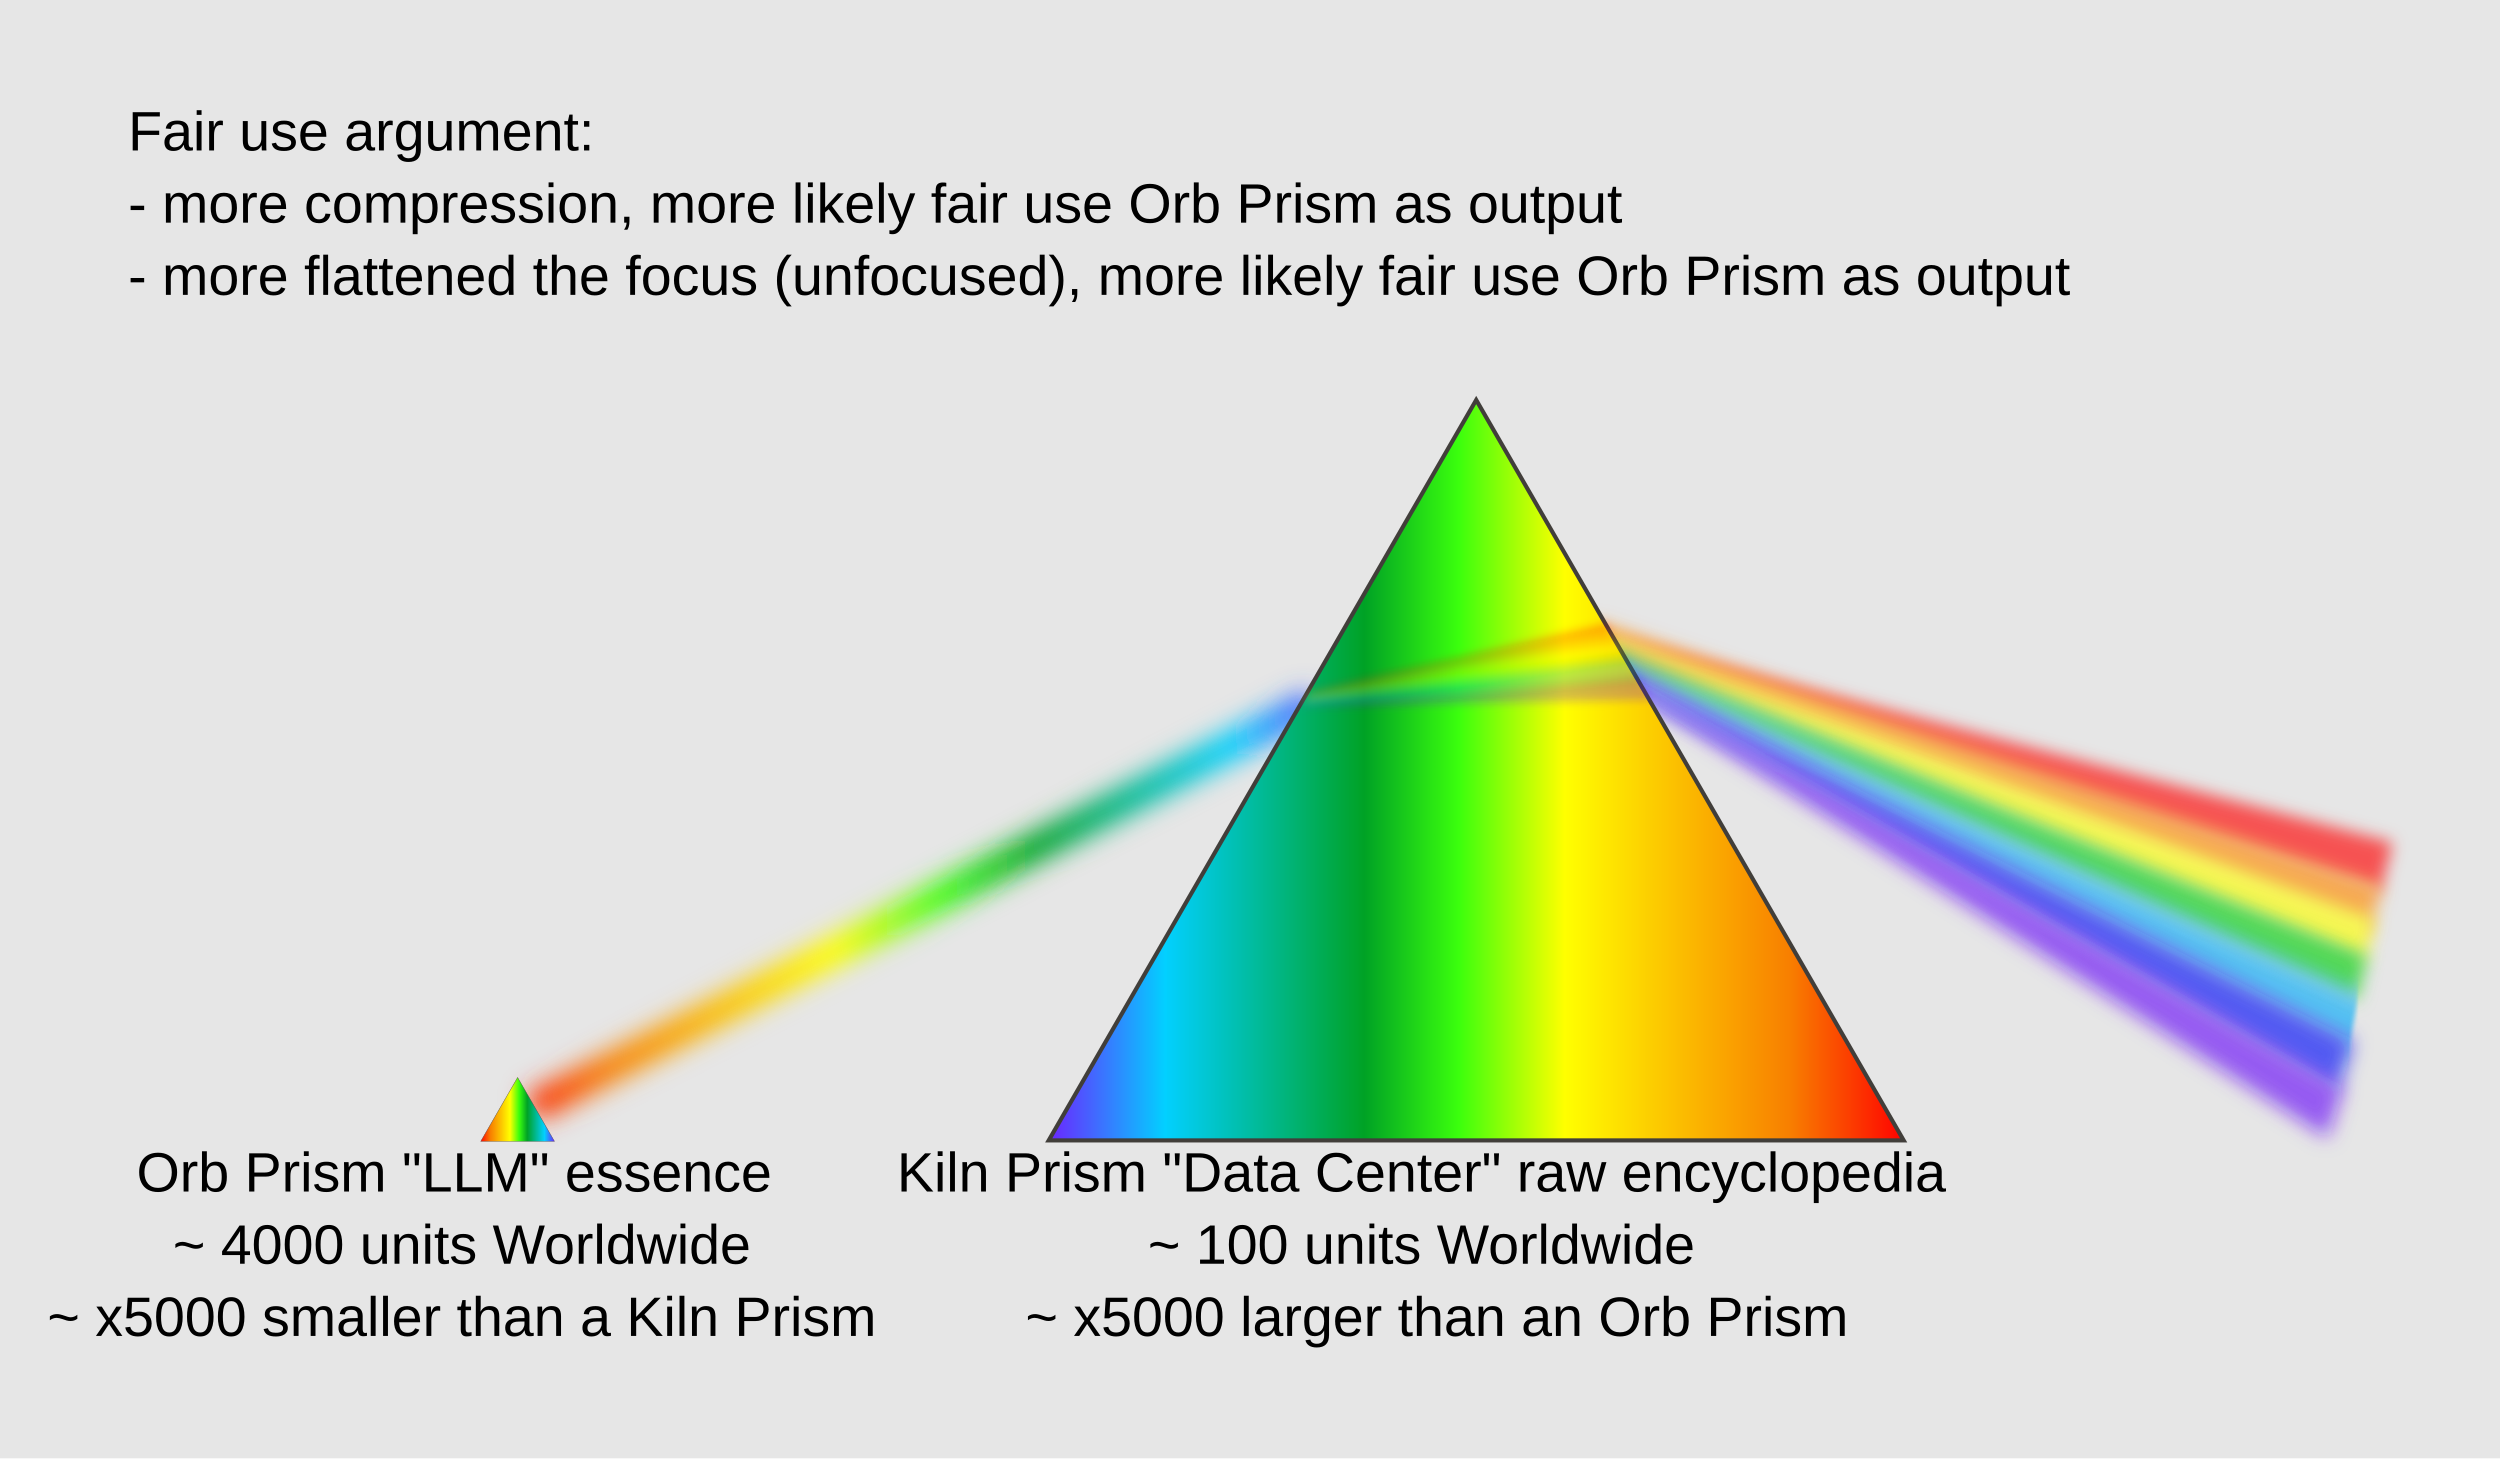
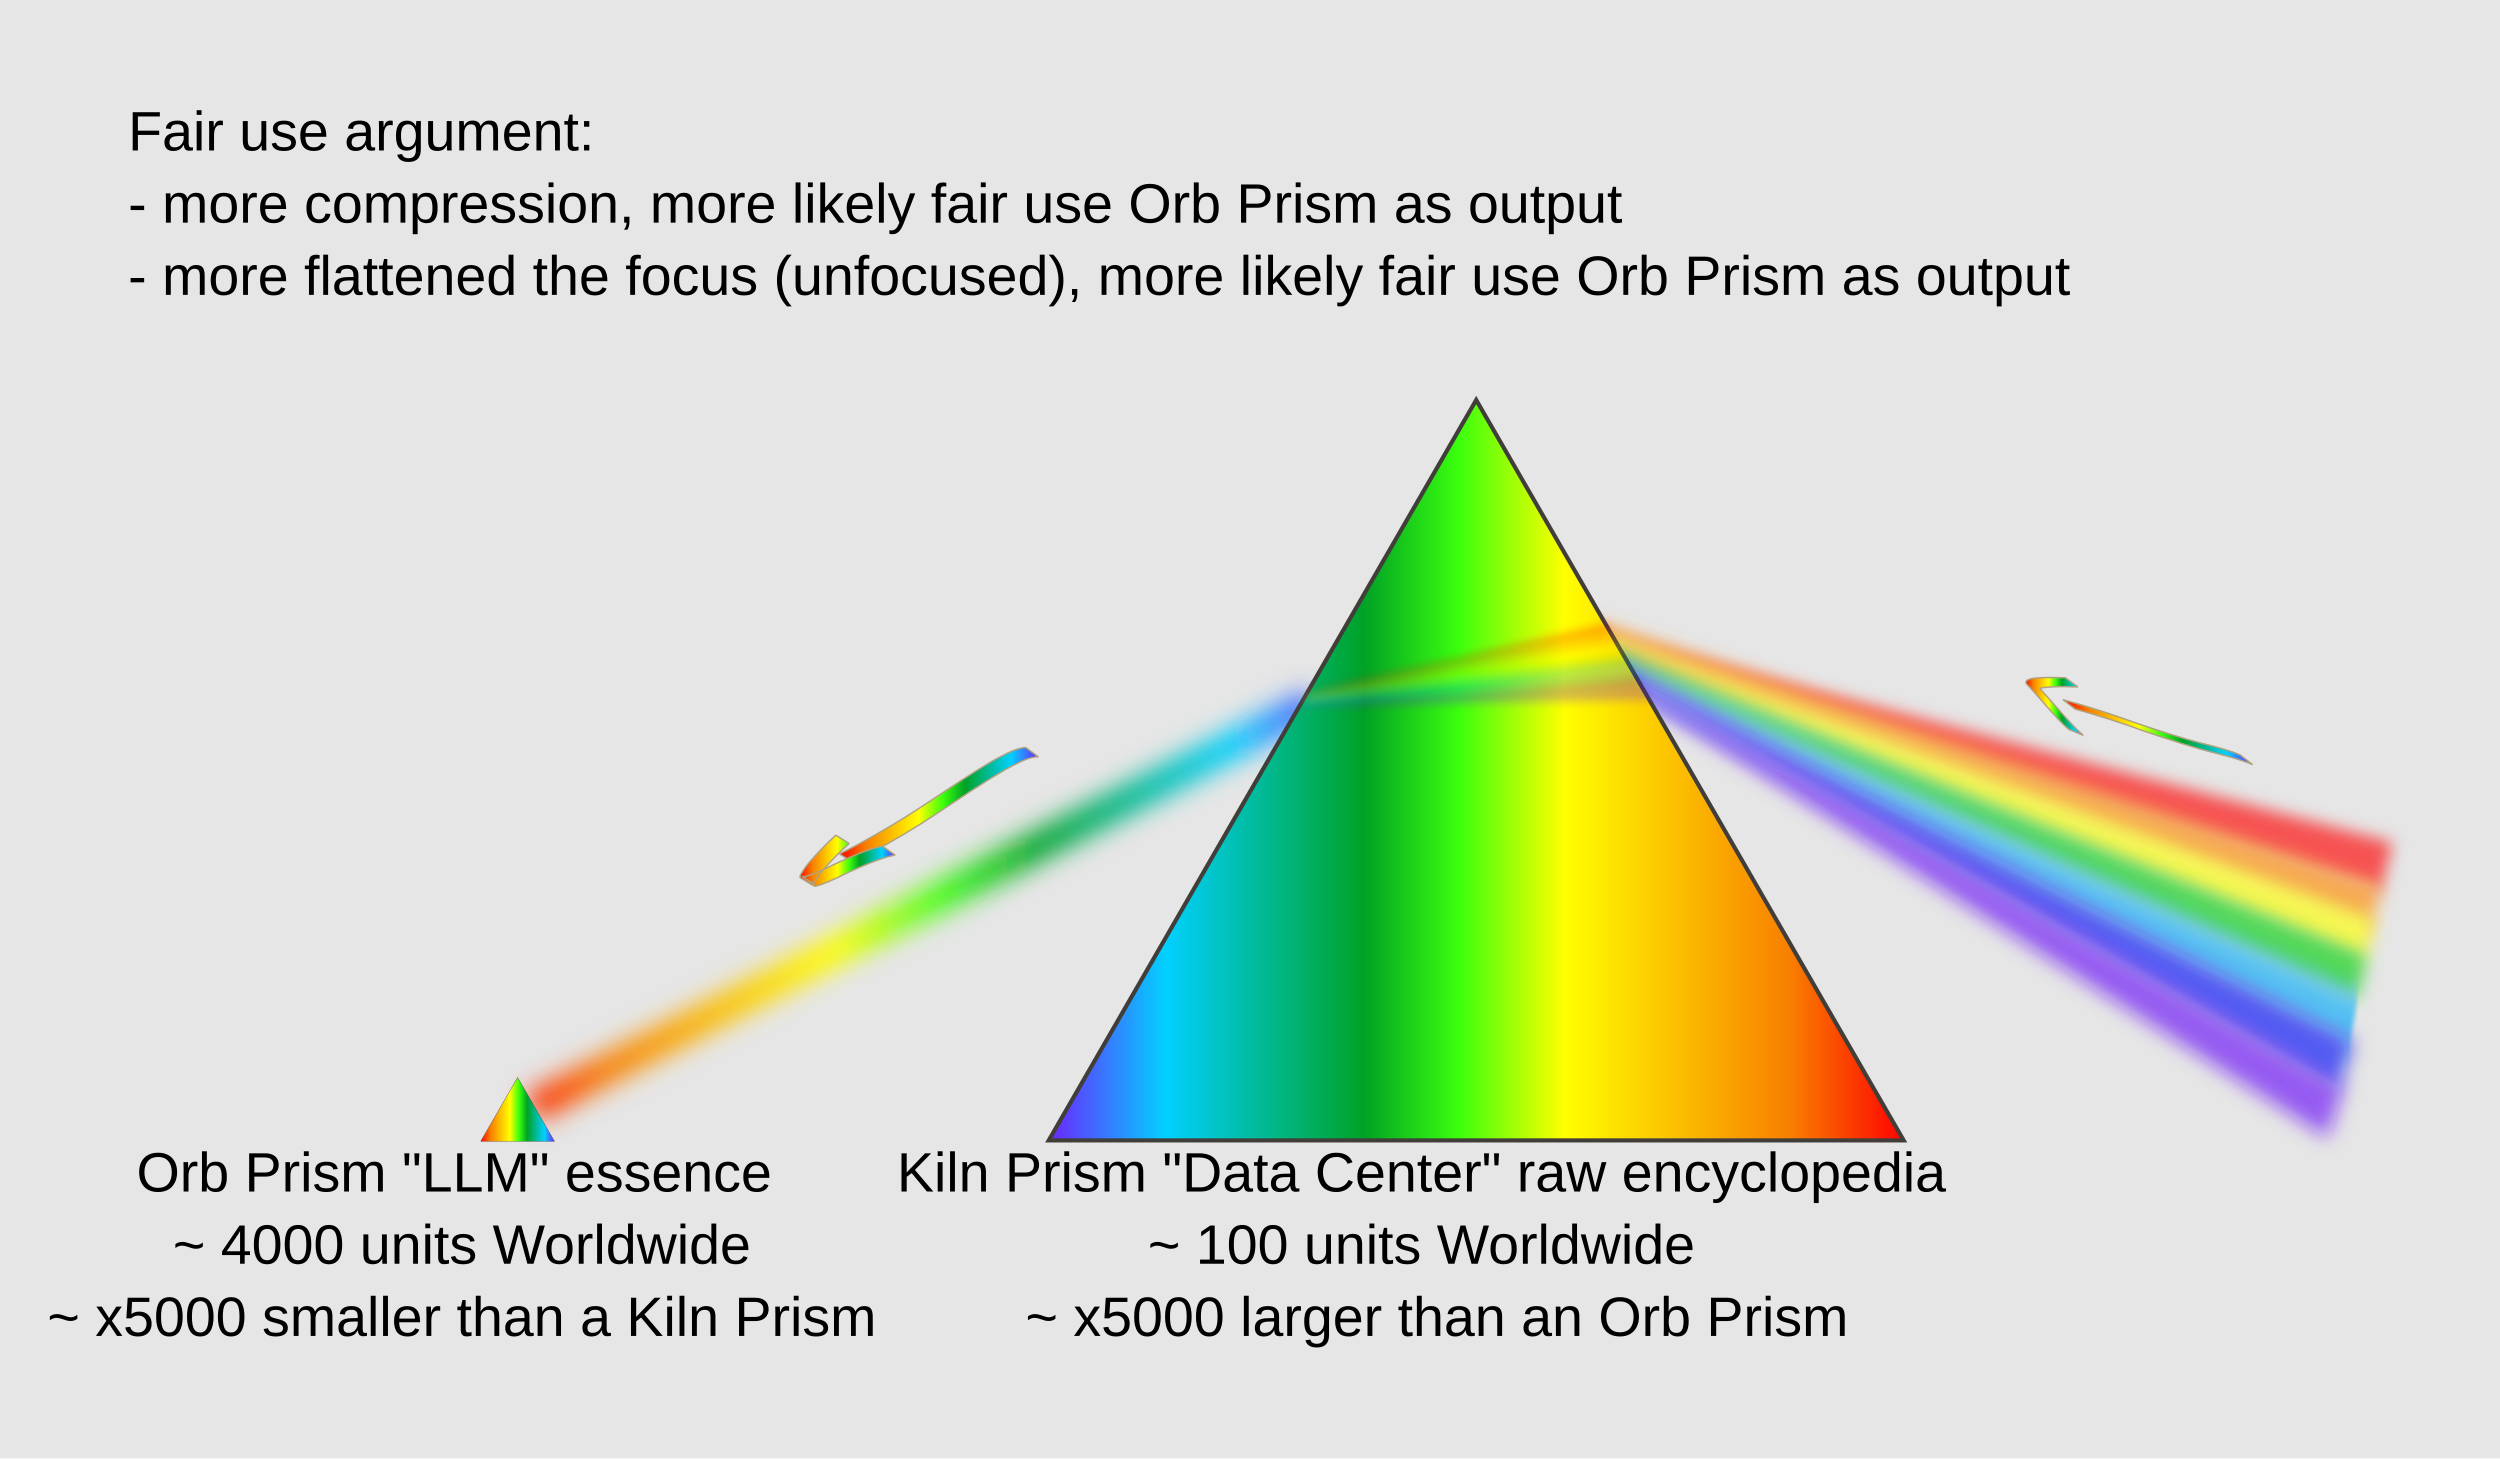
<svg xmlns="http://www.w3.org/2000/svg" xmlns:xlink="http://www.w3.org/1999/xlink" width="600" height="350" id="svg2" version="1.0">
  <defs id="defs4">
    <linearGradient id="linearGradient28439">
      <stop id="stop28441" offset="0" style="stop-color:#ffffff;stop-opacity:1;" />
      <stop id="stop28443" offset="1" style="stop-color:#ffffff;stop-opacity:1;" />
    </linearGradient>
    <linearGradient id="linearGradient26491">
      <stop id="stop26493" offset="0" style="stop-color:#efefef;stop-opacity:1;" />
      <stop id="stop26495" offset="1" style="stop-color:#efefef;stop-opacity:0;" />
    </linearGradient>
    <linearGradient id="linearGradient25510">
      <stop style="stop-color:#efefef;stop-opacity:0;" offset="0" id="stop25512" />
      <stop style="stop-color:#efefef;stop-opacity:1;" offset="1" id="stop25514" />
    </linearGradient>
    <linearGradient id="linearGradient12266">
      <stop style="stop-color:#ff0000;stop-opacity:1;" offset="0" id="stop12268" />
      <stop id="stop12274" offset="0.135" style="stop-color:#f87f00;stop-opacity:1;" />
      <stop style="stop-color:#ffff00;stop-opacity:1;" offset="0.397" id="stop12276" />
      <stop id="stop12278" offset="0.521" style="stop-color:#3aff0d;stop-opacity:1;" />
      <stop style="stop-color:#00a225;stop-opacity:1;" offset="0.63" id="stop12280" />
      <stop id="stop12282" offset="0.862" style="stop-color:#02d0ff;stop-opacity:1;" />
      <stop style="stop-color:#6d22ff;stop-opacity:1;" offset="1" id="stop12284" />
    </linearGradient>
    <linearGradient id="linearGradient9304">
      <stop style="stop-color:#fffefd;stop-opacity:1;" offset="0" id="stop9306" />
      <stop style="stop-color:#f2f2f2;stop-opacity:1;" offset="1" id="stop9308" />
    </linearGradient>
    <linearGradient id="linearGradient3136">
      <stop style="stop-color:#000000;stop-opacity:0.354;" offset="0" id="stop3138" />
      <stop style="stop-color:#000000;stop-opacity:0;" offset="1" id="stop3140" />
    </linearGradient>
    <linearGradient xlink:href="#linearGradient12266" id="linearGradient9310" x1="-14.525" y1="61.097" x2="191.668" y2="61.097" gradientUnits="userSpaceOnUse" spreadMethod="pad" />
    <filter x="-0.03" width="1.059" y="-0.123" height="1.246" id="filter18571">
      <feGaussianBlur stdDeviation="1.028" id="feGaussianBlur18573" />
    </filter>
    <filter id="filter24498" x="-0.024" y="-0.075" width="1.048" height="1.151">
      <feGaussianBlur stdDeviation="1.924" id="feGaussianBlur24500" />
    </filter>
    <filter id="filter24502" x="-0.026" y="-0.061" width="1.051" height="1.122">
      <feGaussianBlur stdDeviation="2.047" id="feGaussianBlur24504" />
    </filter>
    <filter id="filter24506" x="-0.025" y="-0.064" width="1.05" height="1.128">
      <feGaussianBlur stdDeviation="2.01" id="feGaussianBlur24508" />
    </filter>
    <filter id="filter24510" x="-0.026" y="-0.058" width="1.052" height="1.115">
      <feGaussianBlur stdDeviation="2.104" id="feGaussianBlur24512" />
    </filter>
    <filter id="filter24518" x="-0.021" y="-0.165" width="1.042" height="1.329">
      <feGaussianBlur stdDeviation="0.692" id="feGaussianBlur24520" />
    </filter>
    <filter id="filter24522" x="-0.029" y="-0.046" width="1.059" height="1.092">
      <feGaussianBlur stdDeviation="2.324" id="feGaussianBlur24524" />
    </filter>
    <filter id="filter24526" x="-0.028" y="-0.05" width="1.057" height="1.099">
      <feGaussianBlur stdDeviation="2.254" id="feGaussianBlur24528" />
    </filter>
    <filter id="filter10313-6" x="-0.047" y="-0.107" width="1.095" height="1.214">
      <feGaussianBlur stdDeviation="2.554" id="feGaussianBlur10315-0" />
    </filter>
    <filter id="filter7354-6" x="-0.021" y="-0.047" width="1.043" height="1.093">
      <feGaussianBlur stdDeviation="1.224" id="feGaussianBlur7356-2" />
    </filter>
    <linearGradient xlink:href="#linearGradient12266" id="linearGradient2" x1="-14.891" y1="60.847" x2="192.034" y2="60.847" gradientUnits="userSpaceOnUse" />
    <linearGradient xlink:href="#linearGradient12266" id="linearGradient3" x1="-8.225" y1="172.786" x2="165.368" y2="172.786" gradientUnits="userSpaceOnUse" />
    <linearGradient xlink:href="#linearGradient12266" id="linearGradient5" x1="-8.225" y1="172.786" x2="165.368" y2="172.786" gradientUnits="userSpaceOnUse" />
+     <linearGradient xlink:href="#linearGradient12266" id="linearGradient10" x1="356.74" y1="186.251" x2="370.794" y2="186.251" gradientUnits="userSpaceOnUse" />
+     <linearGradient xlink:href="#linearGradient12266" id="linearGradient11" x1="365.709" y1="192.435" x2="411.414" y2="192.435" gradientUnits="userSpaceOnUse" />
+     <linearGradient xlink:href="#linearGradient12266" id="linearGradient12" x1="72.105" y1="209.91" x2="120.023" y2="209.91" gradientUnits="userSpaceOnUse" />
+     <linearGradient xlink:href="#linearGradient12266" id="linearGradient13" x1="62.53" y1="223.303" x2="85.615" y2="223.303" gradientUnits="userSpaceOnUse" />
  </defs>
  <g id="layer1" transform="translate(129.308,-16.71709)">
    <rect style="fill:#e6e6e6;stroke-width:0;stroke-linejoin:round" id="rect1" width="600" height="350" x="-129.308" y="16.717" />
    <g id="g18575-1" transform="matrix(1.184024,0,0,1.184024,-0.8414484,29.4625)" style="fill:url(#linearGradient3);fill-opacity:1;stroke:url(#linearGradient5);stroke-opacity:1">
      <path style="fill:url(#linearGradient3);fill-opacity:1;fill-rule:evenodd;stroke:url(#linearGradient5);stroke-width:6;stroke-linecap:butt;stroke-linejoin:miter;stroke-miterlimit:4;stroke-dasharray:none;stroke-opacity:1;filter:url(#filter10313-6)" d="M -0.714,213.857 C 157.857,131.714 157.857,131.714 157.857,131.714" id="path4301-8" />
      <path id="path3154-7" d="M -0.714,213.857 C 157.857,131.714 157.857,131.714 157.857,131.714" style="opacity:0.08;fill:url(#linearGradient3);fill-opacity:1;fill-rule:evenodd;stroke:url(#linearGradient5);stroke-width:2;stroke-linecap:butt;stroke-linejoin:miter;stroke-miterlimit:4;stroke-dasharray:none;stroke-opacity:1;filter:url(#filter7354-6)" />
    </g>
    <g id="g24530" style="opacity:0.642" transform="translate(24.97878,51.56289)">
      <path style="opacity:1;fill:#ff0000;fill-opacity:1;fill-rule:evenodd;stroke:#000000;stroke-width:0;stroke-linecap:butt;stroke-linejoin:miter;stroke-miterlimit:4;stroke-dasharray:none;stroke-opacity:1;filter:url(#filter24498)" d="m 226.102,120.318 4.609,-2.553 v 0 l 189.19,49.589 -2.897,11.779 z" id="path18581" />
      <path id="path18583" d="m 224.524,116.815 4.647,-2.308 v 0 l 188.18,63.403 -3.42,11.789 z" style="opacity:1;fill:#ff8500;fill-opacity:1;fill-rule:evenodd;stroke:#000000;stroke-width:0;stroke-linecap:butt;stroke-linejoin:miter;stroke-miterlimit:4;stroke-dasharray:none;stroke-opacity:1;filter:url(#filter24506)" />
      <path style="opacity:1;fill:#ffff00;fill-opacity:1;fill-rule:evenodd;stroke:#000000;stroke-width:0;stroke-linecap:butt;stroke-linejoin:miter;stroke-miterlimit:4;stroke-dasharray:none;stroke-opacity:1;filter:url(#filter24502)" d="m 223.028,117.746 2.714,-1.993 189.892,69.941 -2.328,10.366 z" id="path18585" />
      <path id="path18587" d="m 220.844,119.266 2.14,-1.572 190.741,76.833 -2.467,10.814 z" style="opacity:1;fill:#00d000;fill-opacity:1;fill-rule:evenodd;stroke:#000000;stroke-width:0;stroke-linecap:butt;stroke-linejoin:miter;stroke-miterlimit:4;stroke-dasharray:none;stroke-opacity:1;filter:url(#filter24510)" />
      <path transform="matrix(2.197346,1.477702,-2.117474,3.097888,156.0869,-529.8737)" style="opacity:1;fill:#00abf8;fill-opacity:1;fill-rule:evenodd;stroke:#000000;stroke-width:0;stroke-linecap:butt;stroke-linejoin:miter;stroke-miterlimit:4;stroke-dasharray:none;stroke-opacity:1;filter:url(#filter24518)" d="m 158.212,134.346 0.332,-0.666 77.611,-9.418 1.914,3.2 z" id="path18589" />
      <path id="path18591" d="m 219.033,119.496 0.916,-0.967 190.519,96.464 -3.943,12.677 z" style="opacity:1;fill:#000df8;fill-opacity:1;fill-rule:evenodd;stroke:#000000;stroke-width:0;stroke-linecap:butt;stroke-linejoin:miter;stroke-miterlimit:4;stroke-dasharray:none;stroke-opacity:1;filter:url(#filter24526)" />
      <path style="opacity:1;fill:#680df8;fill-opacity:1;fill-rule:evenodd;stroke:#000000;stroke-width:0;stroke-linecap:butt;stroke-linejoin:miter;stroke-miterlimit:4;stroke-dasharray:none;stroke-opacity:1;filter:url(#filter24522)" d="m 218.637,118.727 0.916,-0.967 188.382,108.526 -3.542,12.09 z" id="path18593" />
    </g>
    <path style="fill:url(#linearGradient9310);fill-opacity:1;fill-rule:evenodd;stroke:#413e3a;stroke-width:1;stroke-linejoin:miter;stroke-miterlimit:4;stroke-dasharray:none;stroke-dashoffset:0;stroke-opacity:1" id="path2160" d="m 191.168,149.948 -205.193,0 102.596,-177.702 z" transform="matrix(-1,0,0,1,313.5502,140.4656)" />
    <path style="fill:url(#linearGradient2);fill-rule:evenodd;stroke:#413e3a;stroke-width:1;stroke-linejoin:miter;stroke-miterlimit:4;stroke-dasharray:none;stroke-dashoffset:0;stroke-opacity:1" id="path2160-9" d="m 191.168,149.948 -205.193,0 102.596,-177.702 z" transform="matrix(0.08621395,0,0,0.08621395,-12.71981,277.7035)" />
    <g id="g18358" style="opacity:0.264;filter:url(#filter18571)" transform="matrix(1.012159,0,0,1,23.05505,51.56289)">
      <path id="path14402" d="m 159.375,132.321 0.893,-1.25 v 0 l 70.268,-16.429 1.607,3.036 z" style="fill:#ff0000;fill-opacity:1;fill-rule:evenodd;stroke:#000000;stroke-width:0;stroke-linecap:butt;stroke-linejoin:miter;stroke-miterlimit:4;stroke-dasharray:none;stroke-opacity:1" />
      <path style="fill:#ff8500;fill-opacity:1;fill-rule:evenodd;stroke:#000000;stroke-width:0;stroke-linecap:butt;stroke-linejoin:miter;stroke-miterlimit:4;stroke-dasharray:none;stroke-opacity:1" d="m 159.152,132.835 0.957,-1.202 v 0 l 72.182,-13.965 1.446,3.116 z" id="path15439" />
      <path id="path16410" d="m 158.884,133.264 0.421,-0.844 74.11,-12.773 1.483,2.639 z" style="fill:#ffff00;fill-opacity:1;fill-rule:evenodd;stroke:#000000;stroke-width:0;stroke-linecap:butt;stroke-linejoin:miter;stroke-miterlimit:4;stroke-dasharray:none;stroke-opacity:1" />
      <path style="fill:#00d000;fill-opacity:1;fill-rule:evenodd;stroke:#000000;stroke-width:0;stroke-linecap:butt;stroke-linejoin:miter;stroke-miterlimit:4;stroke-dasharray:none;stroke-opacity:1" d="m 158.527,133.925 0.332,-0.666 75.843,-11.375 1.535,2.759 z" id="path18350" />
      <path id="path18352" d="m 158.212,134.346 0.332,-0.666 77.611,-9.418 1.914,3.2 z" style="fill:#00abf8;fill-opacity:1;fill-rule:evenodd;stroke:#000000;stroke-width:0;stroke-linecap:butt;stroke-linejoin:miter;stroke-miterlimit:4;stroke-dasharray:none;stroke-opacity:1" />
      <path style="fill:#000df8;fill-opacity:1;fill-rule:evenodd;stroke:#000000;stroke-width:0;stroke-linecap:butt;stroke-linejoin:miter;stroke-miterlimit:4;stroke-dasharray:none;stroke-opacity:1" d="m 158.212,134.452 0.08,-0.35 79.757,-7.209 1.472,3.39 z" id="path18354" />
      <path id="path18356" d="m 158.275,134.705 0.08,-0.35 81.462,-4.431 1.472,3.2 z" style="fill:#680df8;fill-opacity:1;fill-rule:evenodd;stroke:#000000;stroke-width:0;stroke-linecap:butt;stroke-linejoin:miter;stroke-miterlimit:4;stroke-dasharray:none;stroke-opacity:1" />
    </g>
    <text xml:space="preserve" style="font-size:13.333px;line-height:1.3;font-family:Arial;-inkscape-font-specification:Arial;text-align:center;writing-mode:lr-tb;direction:ltr;text-anchor:middle;fill:#ececec;stroke-width:0;stroke-linejoin:round" x="224.813" y="302.682" id="text2">
      <tspan id="tspan2" x="224.813" y="302.682" style="fill:#000000">Kiln Prism "Data Center" raw encyclopedia</tspan>
      <tspan x="224.813" y="320.015" style="fill:#000000" id="tspan6">~ 100 units Worldwide</tspan>
      <tspan x="224.813" y="337.348" style="fill:#000000" id="tspan7">~ x5000 larger than an Orb Prism</tspan>
    </text>
    <text xml:space="preserve" style="font-size:13.333px;line-height:1.3;font-family:Arial;-inkscape-font-specification:Arial;text-align:center;writing-mode:lr-tb;direction:ltr;text-anchor:middle;fill:#000000;stroke-width:0;stroke-linejoin:round" x="-5.484" y="302.682" id="text3">
      <tspan id="tspan3" x="-5.484" y="302.682">Orb Prism "LLM" essence </tspan>
      <tspan x="-5.484" y="320.015" id="tspan8">~ 4000 units Worldwide</tspan>
      <tspan x="-5.484" y="337.348" id="tspan10">~ x5000 smaller than a Kiln Prism</tspan>
      <tspan x="-5.484" y="354.682" id="tspan9" />
    </text>
    <text xml:space="preserve" style="font-size:13.333px;line-height:1.3;font-family:Arial;-inkscape-font-specification:Arial;text-align:center;writing-mode:lr-tb;direction:ltr;text-anchor:middle;fill:#000000;stroke-width:0;stroke-linejoin:round" x="-98.556" y="52.824" id="text1">
      <tspan id="tspan1" x="-98.556" y="52.824" style="text-align:start;text-anchor:start">Fair use argument:</tspan>
      <tspan x="-98.556" y="70.158" id="tspan4" style="text-align:start;text-anchor:start">- more compression, more likely fair use Orb Prism as output</tspan>
      <tspan x="-98.556" y="87.491" id="tspan5" style="text-align:start;text-anchor:start">- more flattened the focus (unfocused), more likely fair use Orb Prism as output </tspan>
    </text>
    <text xml:space="preserve" style="font-size:13.333px;line-height:1.3;font-family:Arial;-inkscape-font-specification:Arial;text-align:start;writing-mode:lr-tb;direction:ltr;text-anchor:start;opacity:1;fill:#e6e6e6;stroke-width:0;stroke-linejoin:round" x="389.502" y="194.479" id="text11">
      <tspan id="tspan11" x="389.502" y="194.479" />
    </text>
+     <path style="fill:url(#linearGradient12);stroke:#afa280;stroke-width:0.354;stroke-linejoin:bevel;stroke-opacity:1" id="path1" d="m 116.891,196.136 c -0.253,0.018 -0.509,0.008 -0.759,0.053 -2.43,0.435 -5.131,2.028 -7.281,3.186 -5.403,3.176 -10.578,6.727 -15.812,10.17 -5.529,3.715 -11.272,7.084 -17.142,10.227 -2.576,1.313 -1.344,0.688 -3.695,1.877 0,0 3.124,2.053 3.124,2.053 v 0 c 2.344,-1.198 1.115,-0.568 3.686,-1.893 5.864,-3.166 11.602,-6.551 17.136,-10.27 5.234,-3.436 10.413,-6.973 15.829,-10.12 2.072,-1.102 4.844,-2.742 7.208,-3.03 0.242,-0.029 0.488,-0.002 0.732,-0.003 z" />
+     <path style="fill:url(#linearGradient13);stroke:#afa280;stroke-width:0.354;stroke-linejoin:bevel;stroke-opacity:1" id="path2" d="m 71.277,217.163 c -2.283,2.06 -4.404,4.29 -6.427,6.603 -0.643,0.749 -1.217,1.553 -1.726,2.398 -0.089,0.147 -0.379,0.62 -0.412,0.839 -0.018,0.117 0.021,0.237 0.032,0.355 1.164,0.683 2.282,1.449 3.491,2.048 0.116,0.057 0.982,-0.227 1.146,-0.281 1.339,-0.44 2.611,-1.012 3.896,-1.587 3.778,-1.852 7.591,-3.617 11.592,-4.929 1.852,-0.51 0.97,-0.285 2.645,-0.684 0,0 -3.088,-2.133 -3.088,-2.133 v 0 c -1.678,0.419 -0.794,0.184 -2.652,0.716 -3.999,1.346 -7.814,3.128 -11.613,4.958 -1.239,0.543 -1.72,0.781 -2.945,1.222 -0.305,0.11 -1.157,0.398 -1.56,0.437 -0.132,0.013 -0.505,-0.116 -0.397,-0.038 0.934,0.671 1.943,1.231 2.915,1.846 -0.236,-0.144 -0.221,-0.062 -0.057,-0.411 0.487,-1.033 1.248,-1.928 1.941,-2.82 2.009,-2.307 4.12,-4.529 6.419,-6.552 z" />
+     <path style="fill:url(#linearGradient11);stroke:#afa280;stroke-width:0.354;stroke-linejoin:bevel;stroke-opacity:1" id="path3" d="m 408.336,197.905 c -2.674,-1.141 -5.517,-1.837 -8.323,-2.572 -5.975,-1.468 -11.807,-3.434 -17.624,-5.422 -5.447,-1.994 -10.974,-3.741 -16.571,-5.263 0,0 2.942,2.26 2.942,2.26 v 0 c 5.588,1.531 11.104,3.291 16.549,5.275 5.832,1.988 11.68,3.947 17.668,5.422 2.813,0.745 5.647,1.476 8.329,2.624 z" />
+     <path style="fill:url(#linearGradient10);stroke:#afa280;stroke-width:0.354;stroke-linejoin:bevel;stroke-opacity:1" id="path4" d="m 370.679,193.203 c -1.649,-1.419 -3.098,-3.04 -4.567,-4.64 -1.678,-1.872 -3.292,-3.798 -5,-5.642 0.162,-0.023 -1.014,-0.875 -0.72,-0.998 0.608,-0.256 2.431,-0.322 3.011,-0.371 1.993,-0.093 3.986,-0.036 5.979,0.034 0,0 -3.013,-2.204 -3.013,-2.204 v 0 c -2.005,-0.061 -4.011,-0.117 -6.016,-0.005 -0.519,0.049 -3.499,0.083 -3.435,1.143 0.018,0.304 0.597,0.815 0.727,0.95 1.722,1.836 3.344,3.757 5.01,5.644 1.463,1.596 2.879,3.248 4.54,4.646 z" />
  </g>
</svg>
